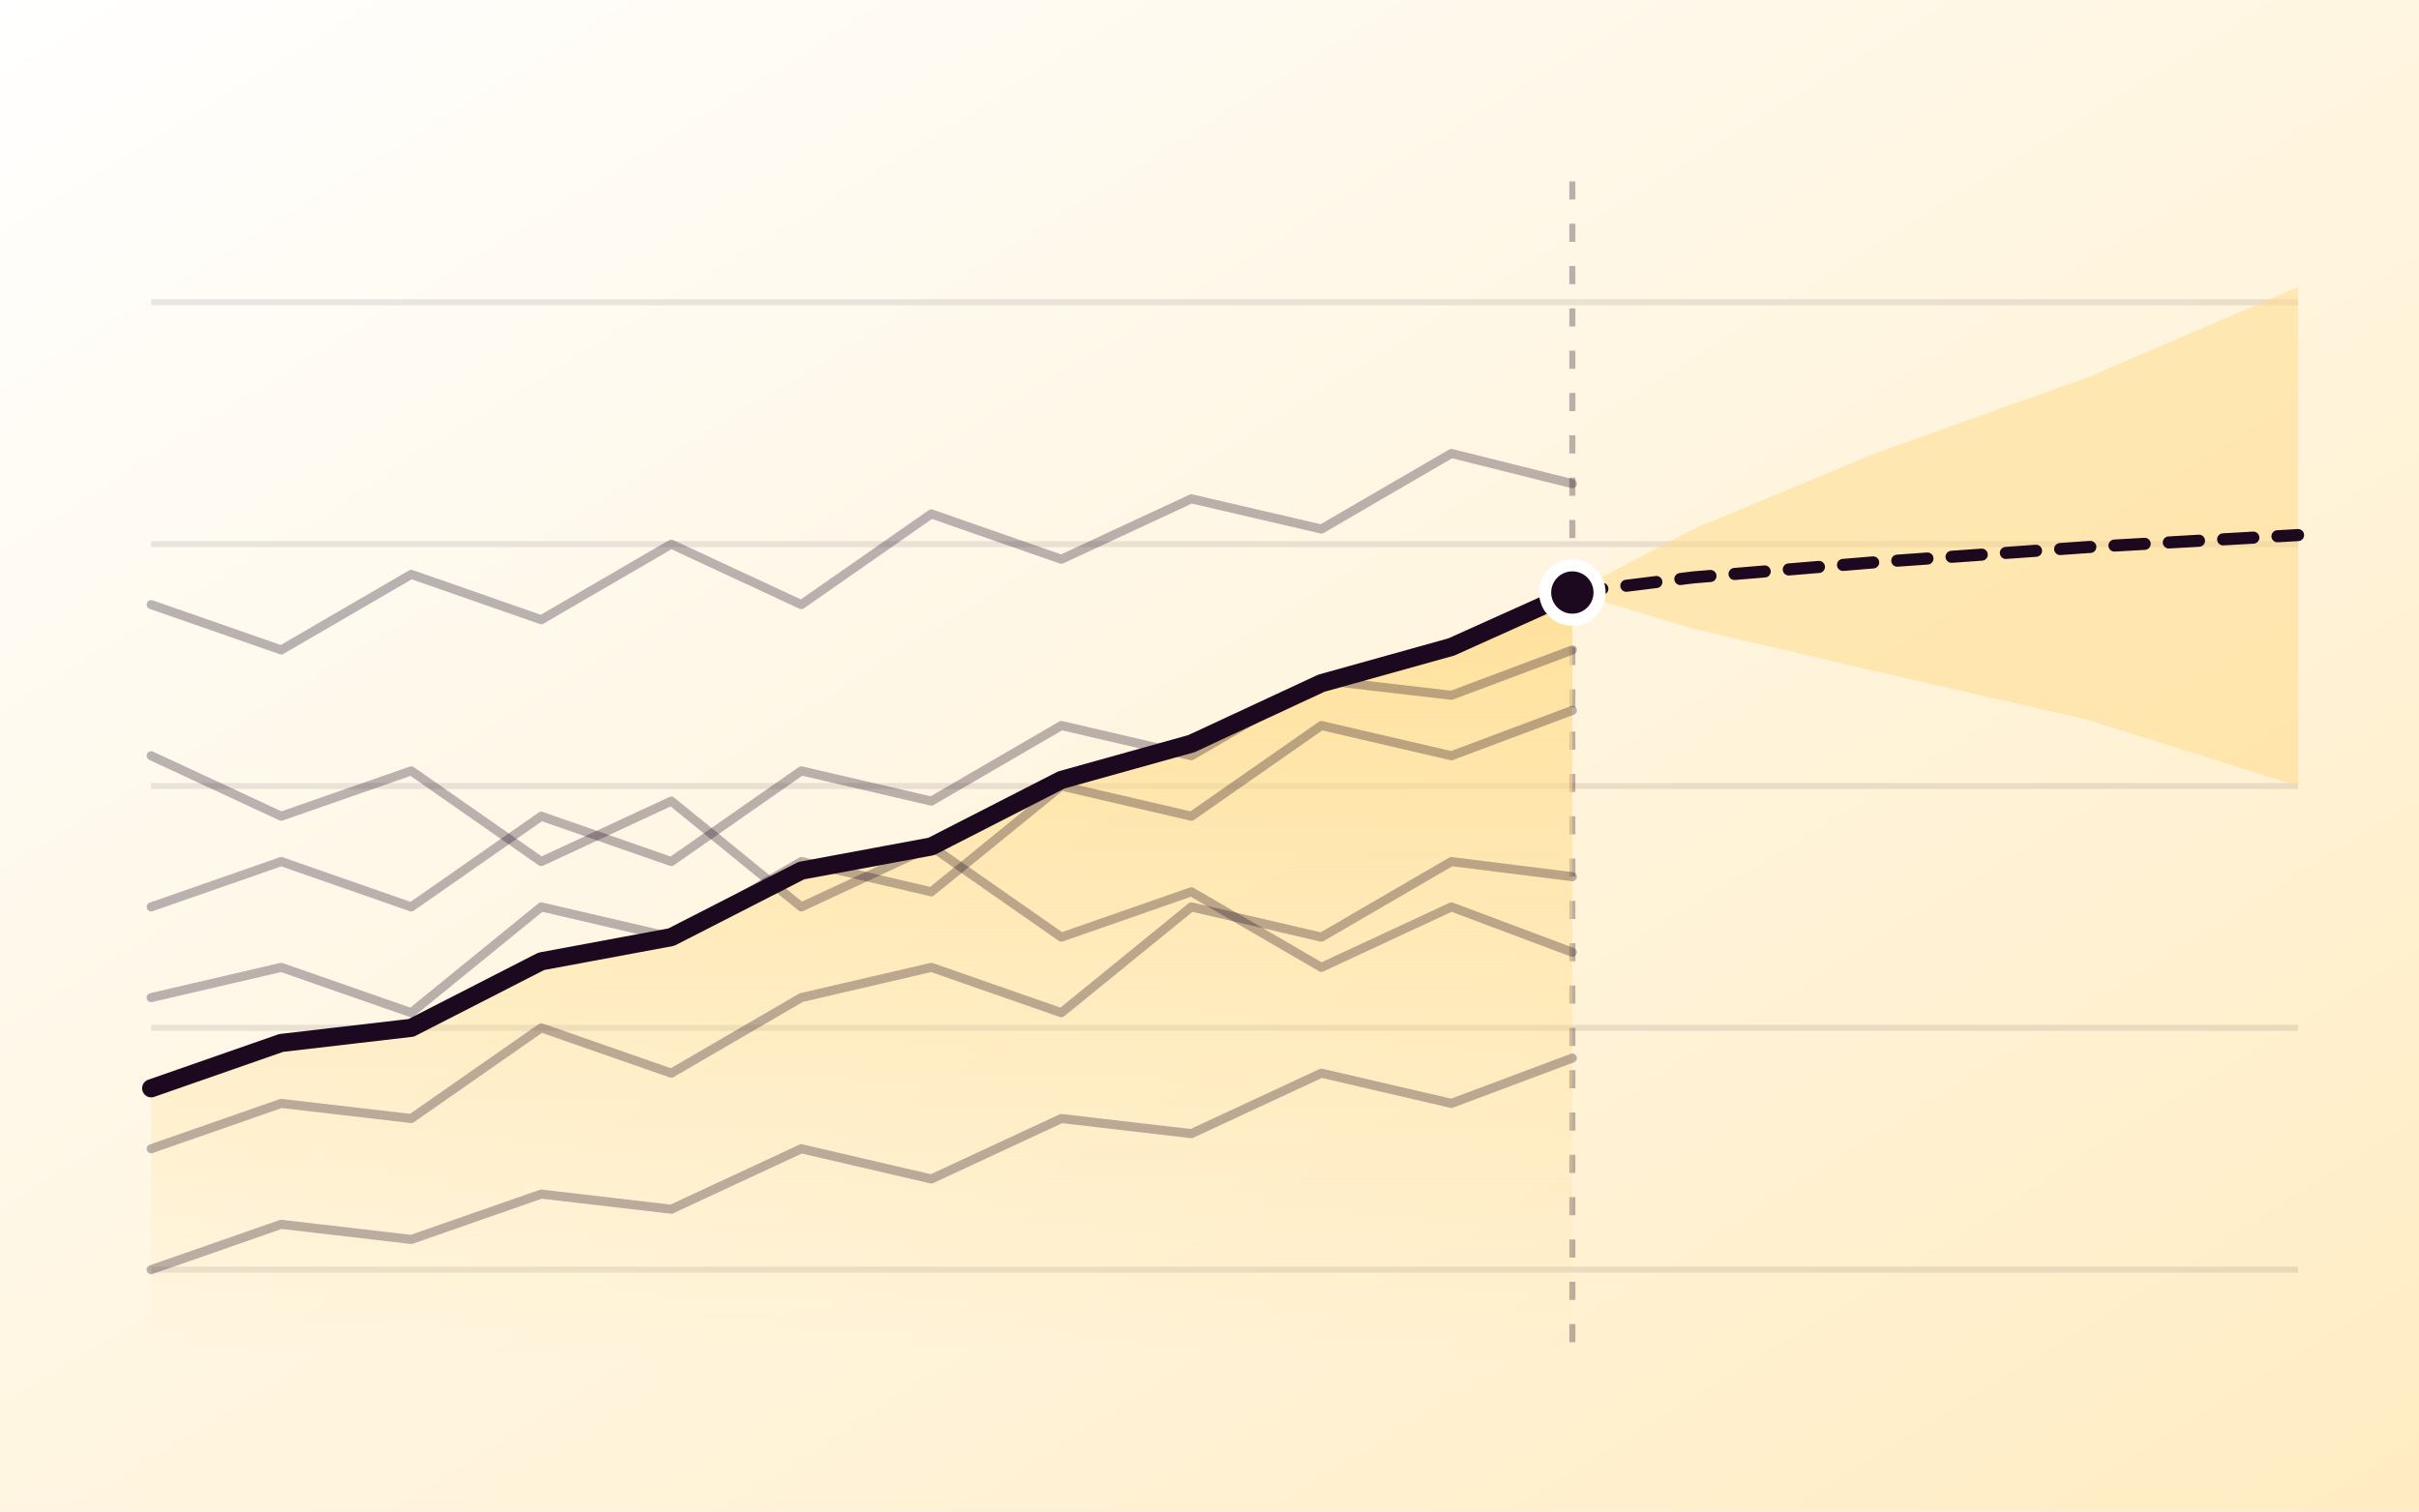
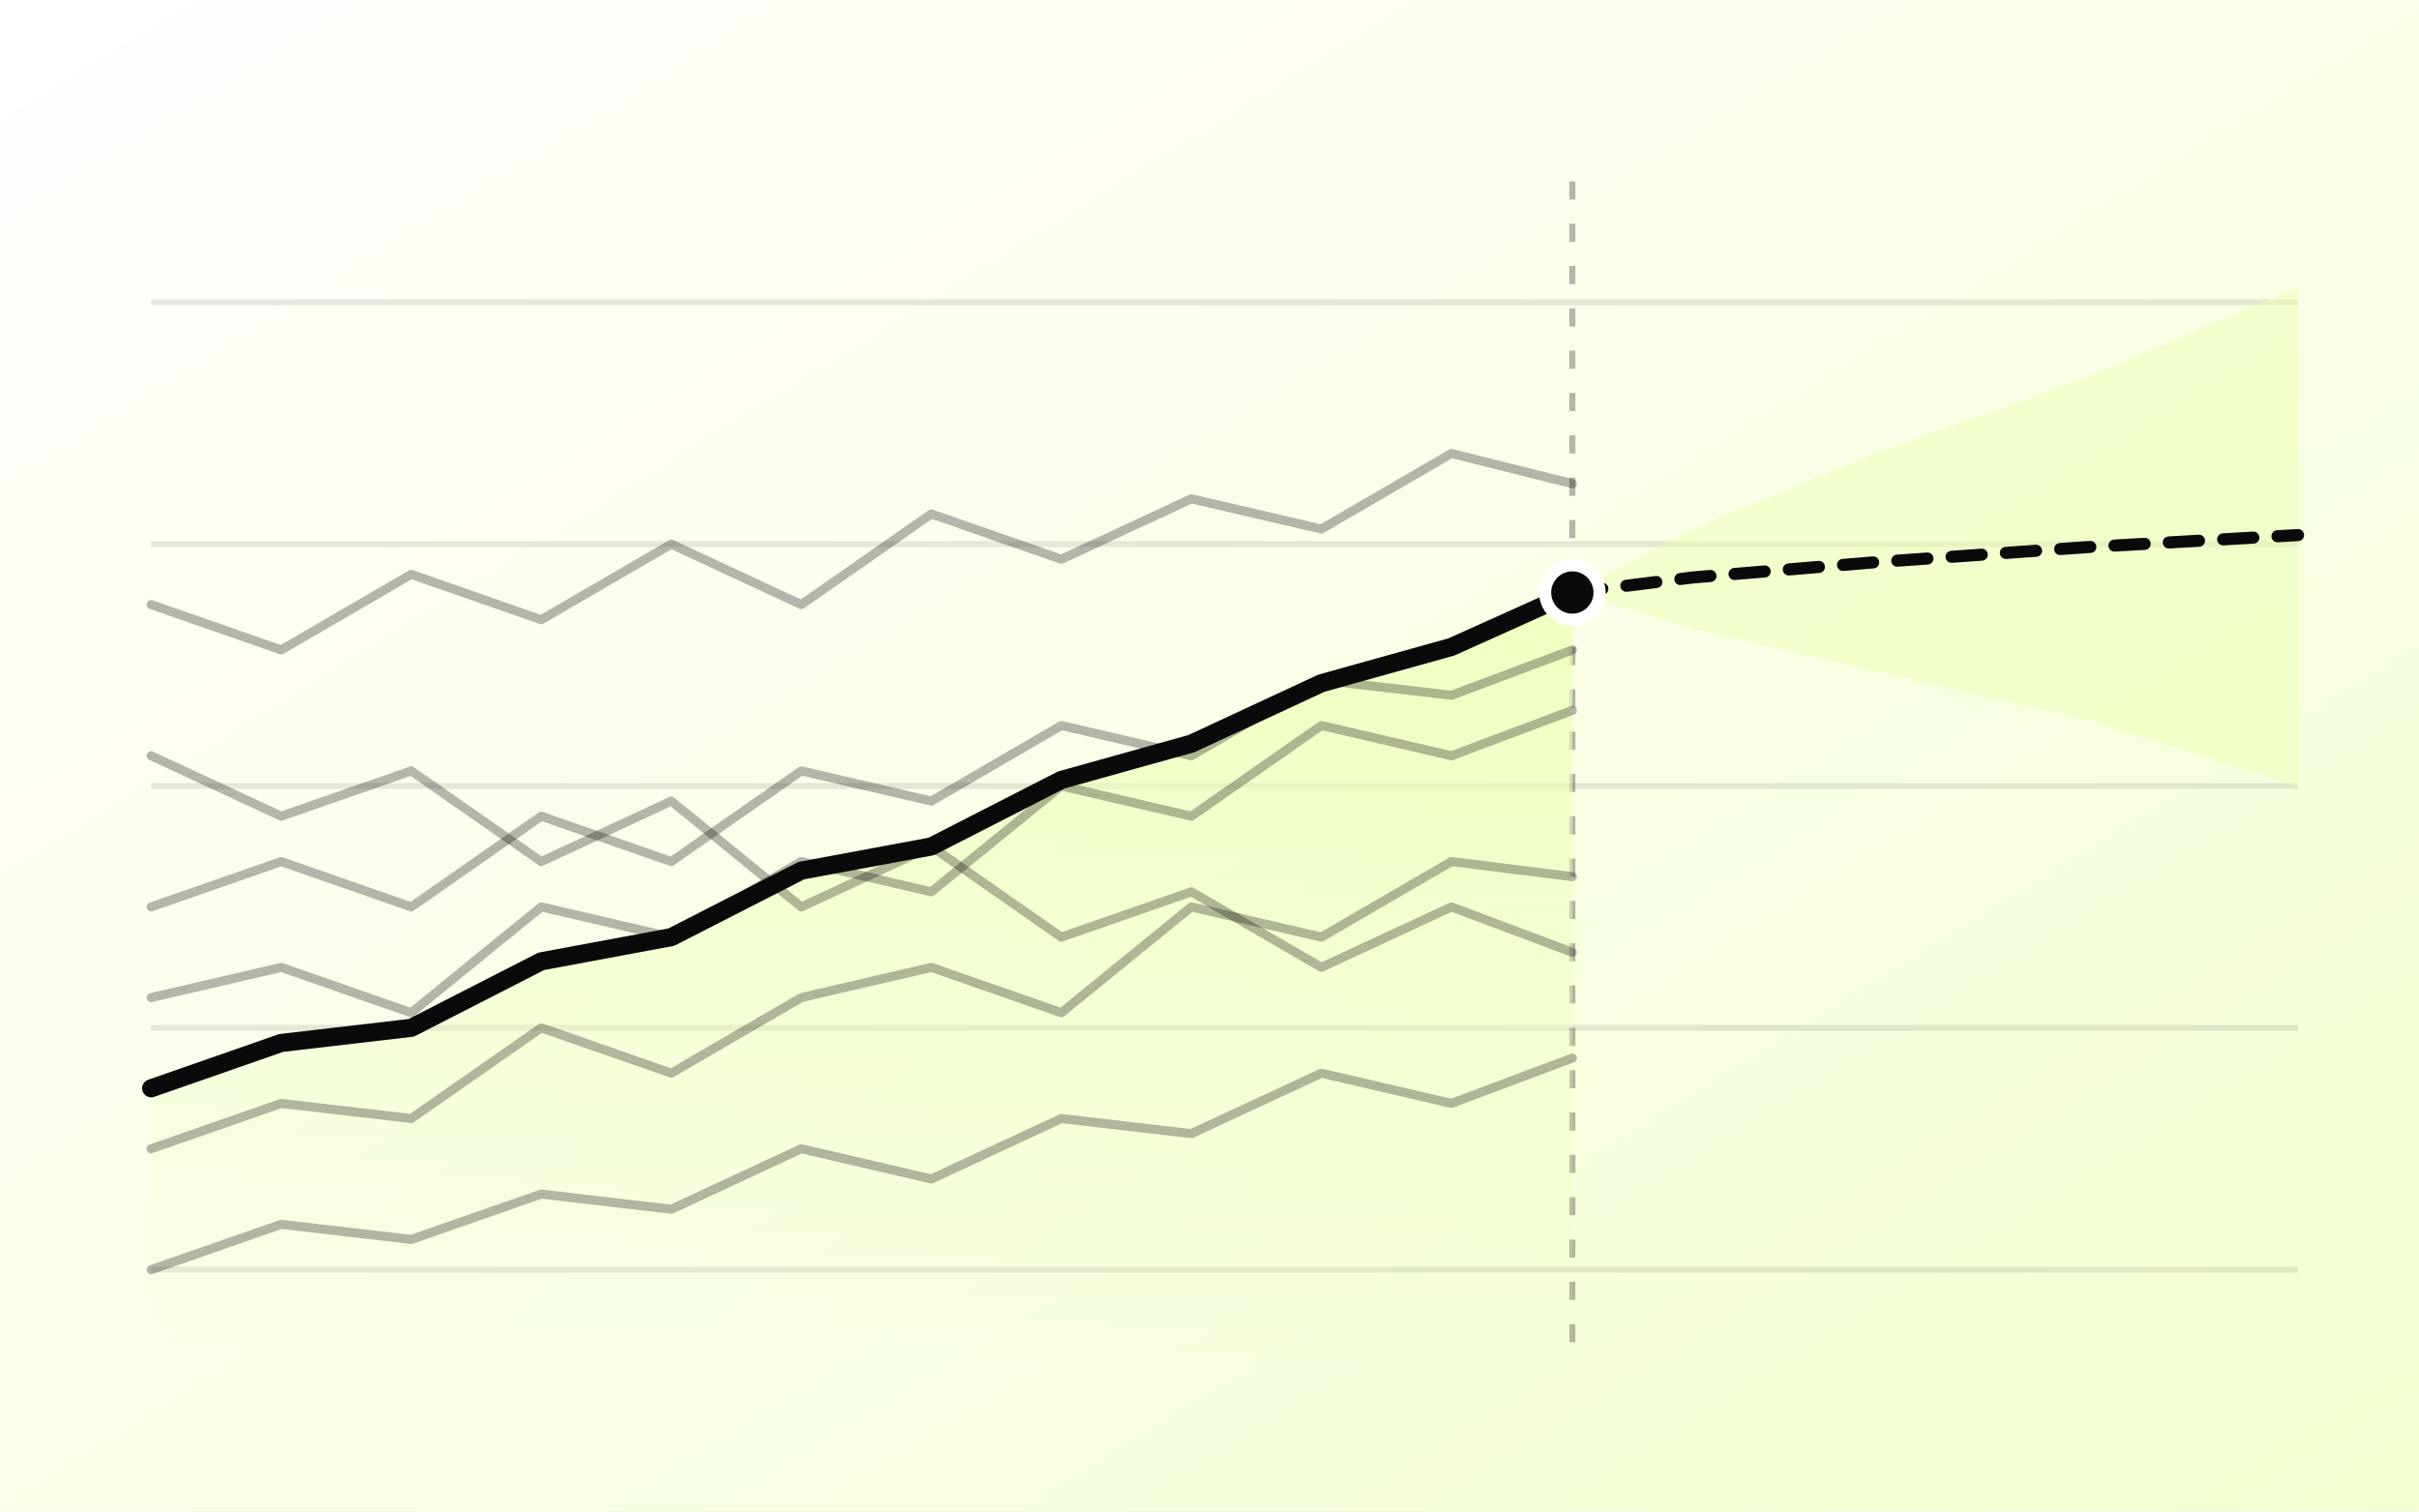
<svg xmlns="http://www.w3.org/2000/svg" viewBox="0 0 800 500" width="800" height="500" role="img" aria-label="Illustration: stock price lines with a forecast cone">
  <defs>
    <linearGradient id="bg" x1="0" y1="0" x2="1" y2="1">
      <stop offset="0" stop-color="#FFFFFF" />
-       <stop offset="1" stop-color="#FFECC2" />
+       <stop offset="1" stop-color="#F3FFD0" />
    </linearGradient>
    <linearGradient id="area" x1="0" y1="0" x2="0" y2="1">
-       <stop offset="0" stop-color="#FFDA85" stop-opacity=".75" />
-       <stop offset="1" stop-color="#FFDA85" stop-opacity="0" />
+       <stop offset="0" stop-color="#ECFFB3" stop-opacity=".75" />
+       <stop offset="1" stop-color="#ECFFB3" stop-opacity="0" />
    </linearGradient>
  </defs>
  <rect width="800" height="500" fill="url(#bg)" />
-   <g stroke="#1C0920" stroke-opacity=".09" stroke-width="2">
+   <g stroke="#0A0A0A" stroke-opacity=".09" stroke-width="2">
    <line x1="50" y1="100" x2="760" y2="100" />
    <line x1="50" y1="180" x2="760" y2="180" />
    <line x1="50" y1="260" x2="760" y2="260" />
    <line x1="50" y1="340" x2="760" y2="340" />
    <line x1="50" y1="420" x2="760" y2="420" />
  </g>
-   <line x1="520" y1="60" x2="520" y2="450" stroke="#1C0920" stroke-opacity=".3" stroke-width="2" stroke-dasharray="6 8" />
+   <line x1="520" y1="60" x2="520" y2="450" stroke="#0A0A0A" stroke-opacity=".3" stroke-width="2" stroke-dasharray="6 8" />
  <polygon points="50,360 93,345 136,340 179,318 222,310 265,288 308,280 351,258 394,246 437,226 480,214 520,196 520,450 50,450" fill="url(#area)" />
-   <g fill="none" stroke="#1C0920" stroke-opacity=".3" stroke-width="3" stroke-linecap="round" stroke-linejoin="round">
+   <g fill="none" stroke="#0A0A0A" stroke-opacity=".3" stroke-width="3" stroke-linecap="round" stroke-linejoin="round">
    <polyline points="50,330 93,320 136,335 179,300 222,310 265,285 308,295 351,260 394,270 437,240 480,250 520,235" />
    <polyline points="50,380 93,365 136,370 179,340 222,355 265,330 308,320 351,335 394,300 437,310 480,285 520,290" />
    <polyline points="50,250 93,270 136,255 179,285 222,265 265,300 308,280 351,310 394,295 437,320 480,300 520,315" />
    <polyline points="50,200 93,215 136,190 179,205 222,180 265,200 308,170 351,185 394,165 437,175 480,150 520,160" />
    <polyline points="50,420 93,405 136,410 179,395 222,400 265,380 308,390 351,370 394,375 437,355 480,365 520,350" />
    <polyline points="50,300 93,285 136,300 179,270 222,285 265,255 308,265 351,240 394,250 437,225 480,230 520,215" />
  </g>
-   <polyline points="50,360 93,345 136,340 179,318 222,310 265,288 308,280 351,258 394,246 437,226 480,214 520,196" fill="none" stroke="#1C0920" stroke-width="6" stroke-linecap="round" stroke-linejoin="round" />
-   <polygon points="520,196 560,175 620,150 690,125 760,95 760,260 690,238 620,222 560,208" fill="#FFDA85" opacity=".5" />
-   <polyline points="520,196 560,191 620,186 690,181 760,177" fill="none" stroke="#1C0920" stroke-width="4" stroke-dasharray="10 8" stroke-linecap="round" stroke-linejoin="round" />
-   <circle cx="520" cy="196" r="9" fill="#1C0920" stroke="#FFFFFF" stroke-width="4" />
+   <polyline points="50,360 93,345 136,340 179,318 222,310 265,288 308,280 351,258 394,246 437,226 480,214 520,196" fill="none" stroke="#0A0A0A" stroke-width="6" stroke-linecap="round" stroke-linejoin="round" />
+   <polygon points="520,196 560,175 620,150 690,125 760,95 760,260 690,238 620,222 560,208" fill="#ECFFB3" opacity=".5" />
+   <polyline points="520,196 560,191 620,186 690,181 760,177" fill="none" stroke="#0A0A0A" stroke-width="4" stroke-dasharray="10 8" stroke-linecap="round" stroke-linejoin="round" />
+   <circle cx="520" cy="196" r="9" fill="#0A0A0A" stroke="#FFFFFF" stroke-width="4" />
</svg>
